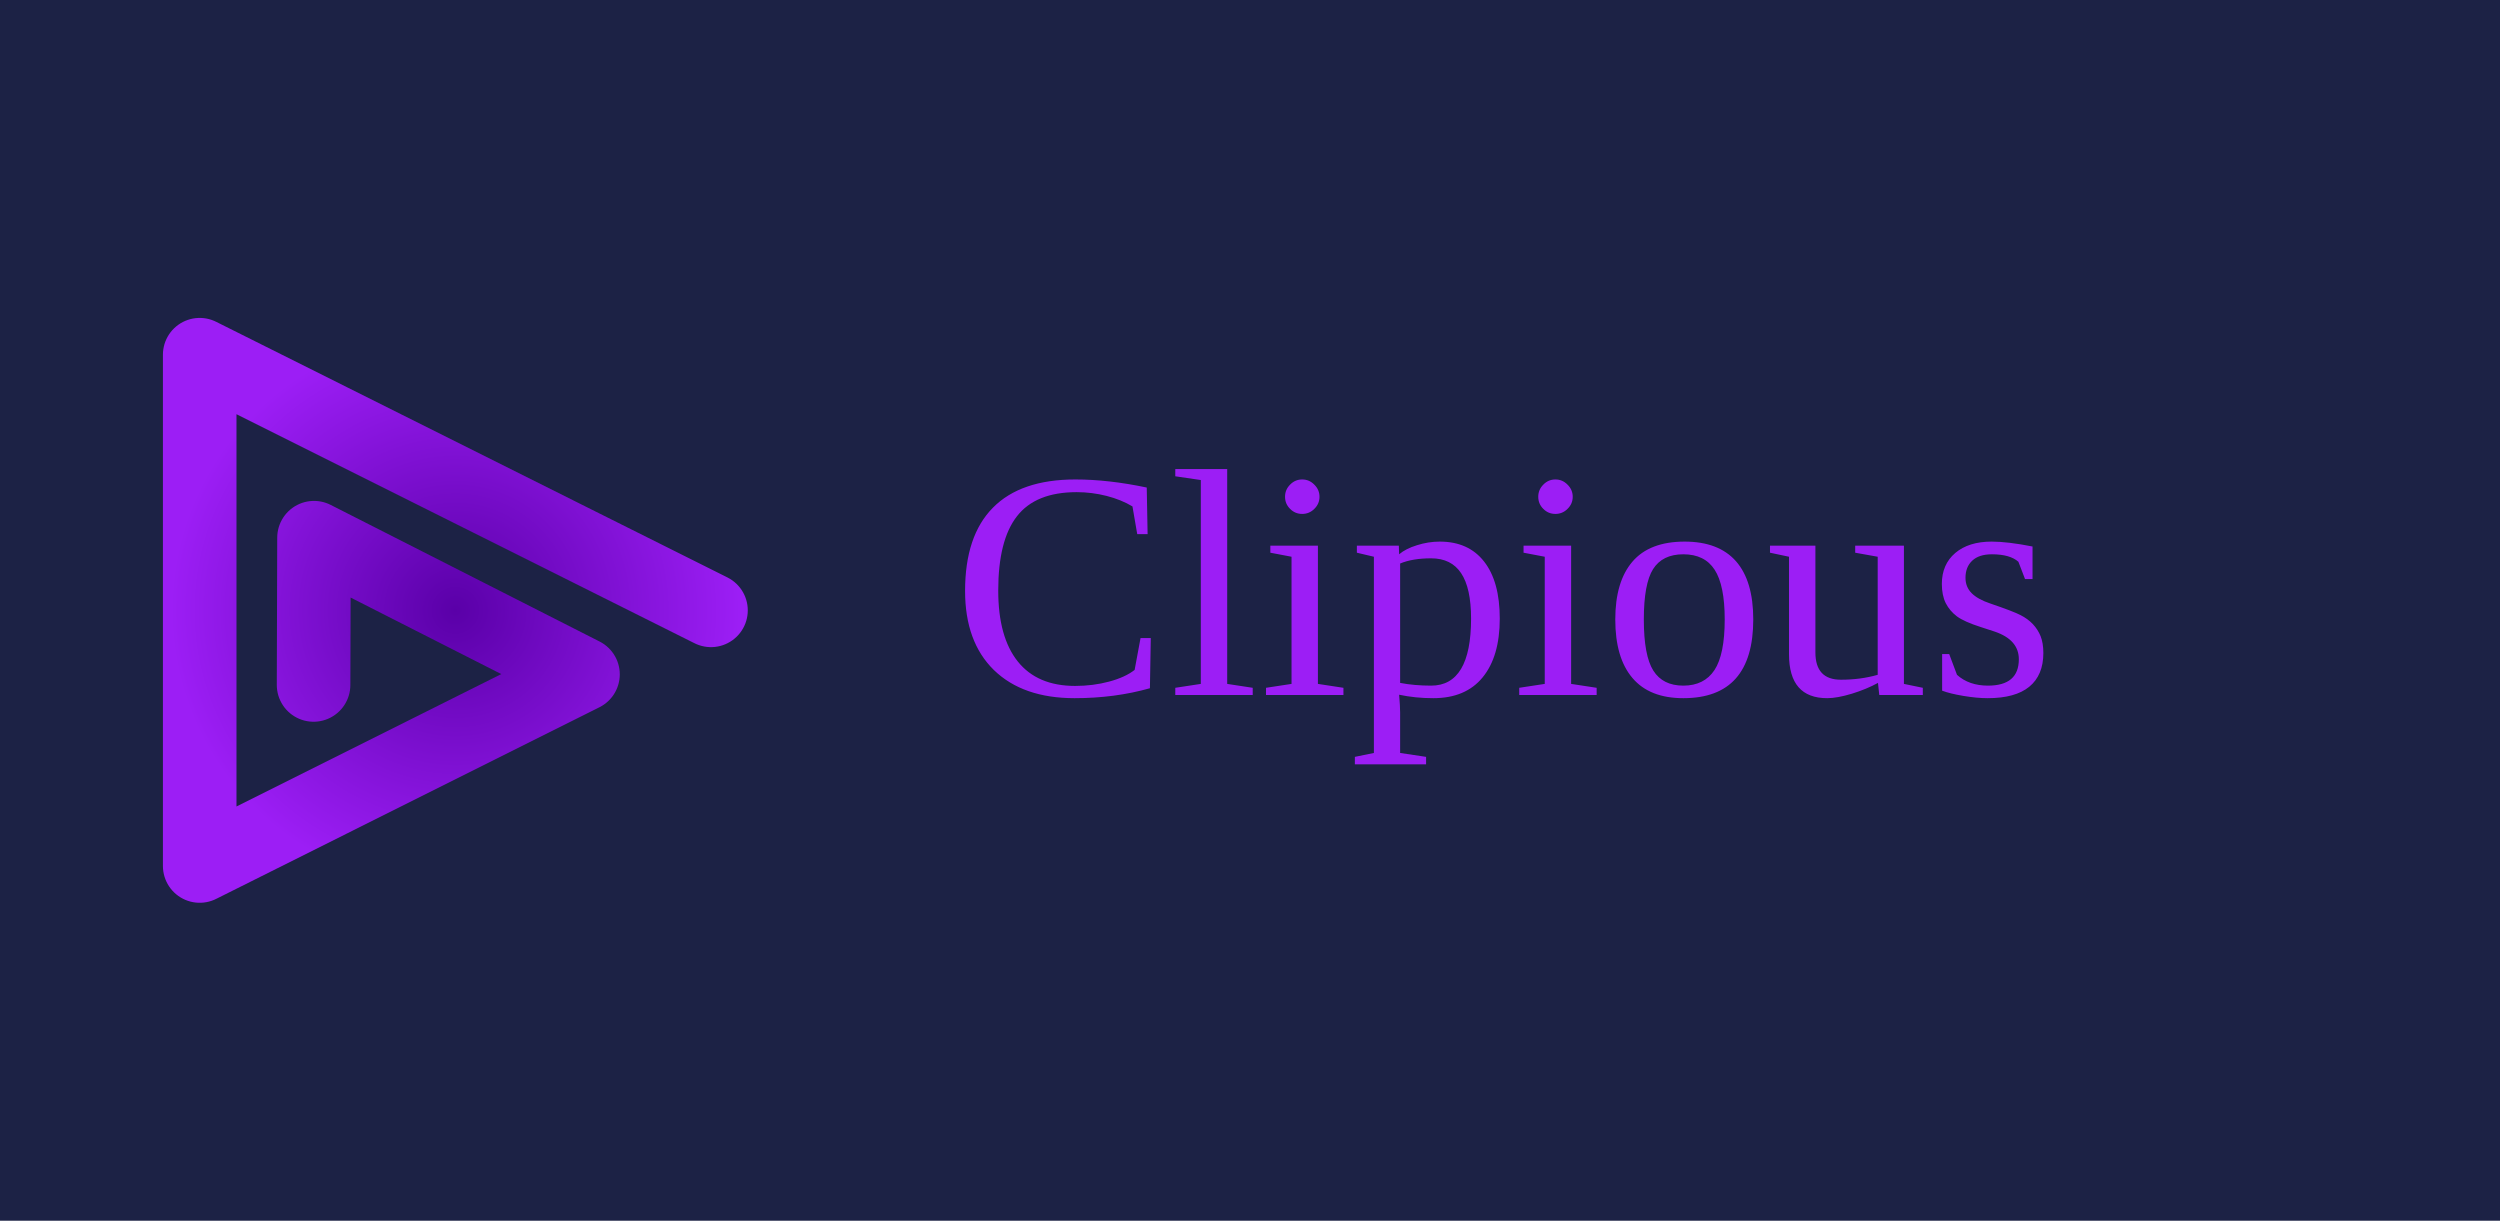
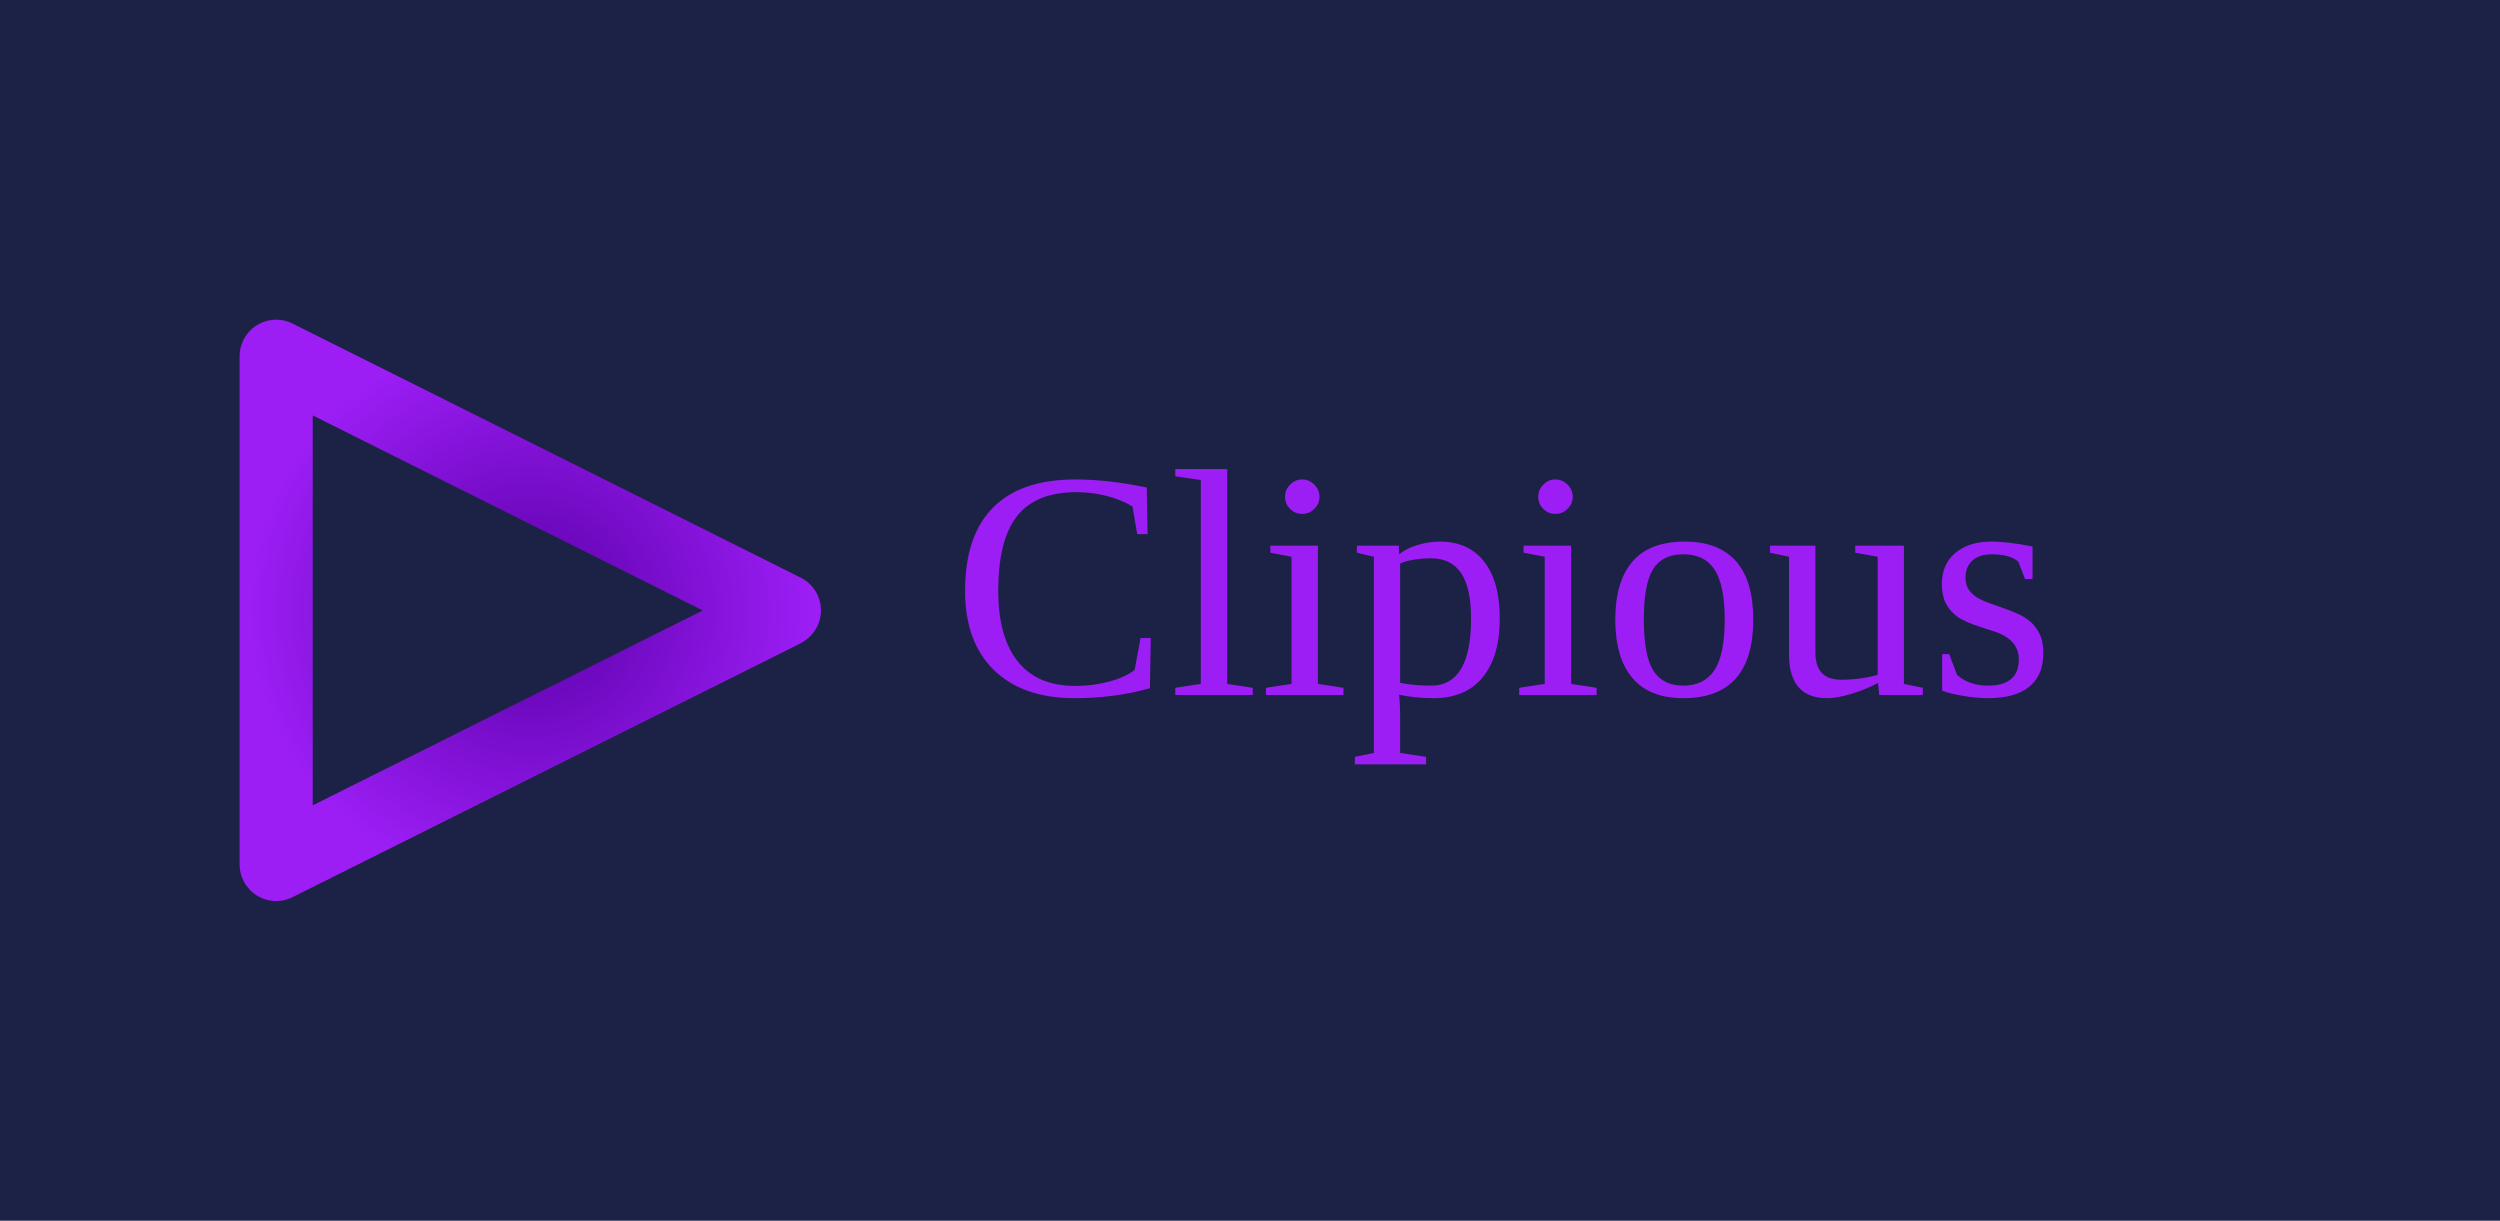
<svg xmlns="http://www.w3.org/2000/svg" xmlns:xlink="http://www.w3.org/1999/xlink" width="270.933mm" height="132.292mm" viewBox="0 0 270.933 132.292" version="1.1" id="svg1162">
  <defs id="defs1159">
-     <radialGradient xlink:href="#icon_gradient" id="radialGradient8762" cx="282.198" cy="264.099" fx="282.198" fy="264.099" r="246.702" gradientTransform="matrix(0.124966,0,0,0.1232698,-94.90471,130.5634)" gradientUnits="userSpaceOnUse" spreadMethod="pad" />
    <linearGradient id="icon_gradient">
      <stop style="stop-color:#5a00a8;stop-opacity:1;" offset="0" id="stop8756" />
      <stop style="stop-color:#9c1ef5;stop-opacity:1;" offset="1" id="stop8758" />
    </linearGradient>
+     <radialGradient xlink:href="#icon_gradient" id="radialGradient8762-5" cx="282.198" cy="264.099" fx="282.198" fy="264.099" r="246.702" gradientTransform="matrix(0.1242115,0,0,0.1225262,-86.57161,130.7597)" gradientUnits="userSpaceOnUse" spreadMethod="pad" />
  </defs>
  <g id="layer1" transform="translate(108.9869,-96.97302)">
    <rect style="fill:#1c2245;stroke:#ffffff;stroke-width:0;stroke-linecap:round;stroke-linejoin:round;stroke-dasharray:none" id="rect2061" width="270.933" height="132.292" x="-108.987" y="96.973" />
-     <path style="fill:#4400aa;fill-opacity:0;stroke:url(#radialGradient8762);stroke-width:7.972;stroke-linecap:round;stroke-linejoin:round;stroke-dasharray:none;stroke-opacity:1" d="m -31.934,163.119 -55.411,-27.706 v 55.411 l 41.539,-20.77 -29.151,-14.81 -0.047,15.961" id="path1085" />
+     <path style="display:inline;fill:#4400aa;fill-opacity:0;stroke:url(#radialGradient8762-5);stroke-width:7.924;stroke-linecap:round;stroke-linejoin:round;stroke-dasharray:none;stroke-opacity:1" d="m -23.981,163.119 -55.076,-27.538 v 55.077 l 54.983,-27.471" id="path1085-9" />
    <text xml:space="preserve" style="font-size:35.278px;fill:#9c1ef5;fill-opacity:1;stroke:#5a00a8;stroke-width:0;stroke-linecap:round;stroke-linejoin:round;stroke-dasharray:none;stroke-opacity:1" x="-5.853" y="172.291" id="text5661">
      <tspan id="tspan5659" style="font-size:35.278px;fill:#9c1ef5;fill-opacity:1;stroke:#5a00a8;stroke-width:0;stroke-opacity:1" x="-5.853" y="172.291">Clipious</tspan>
    </text>
  </g>
</svg>
